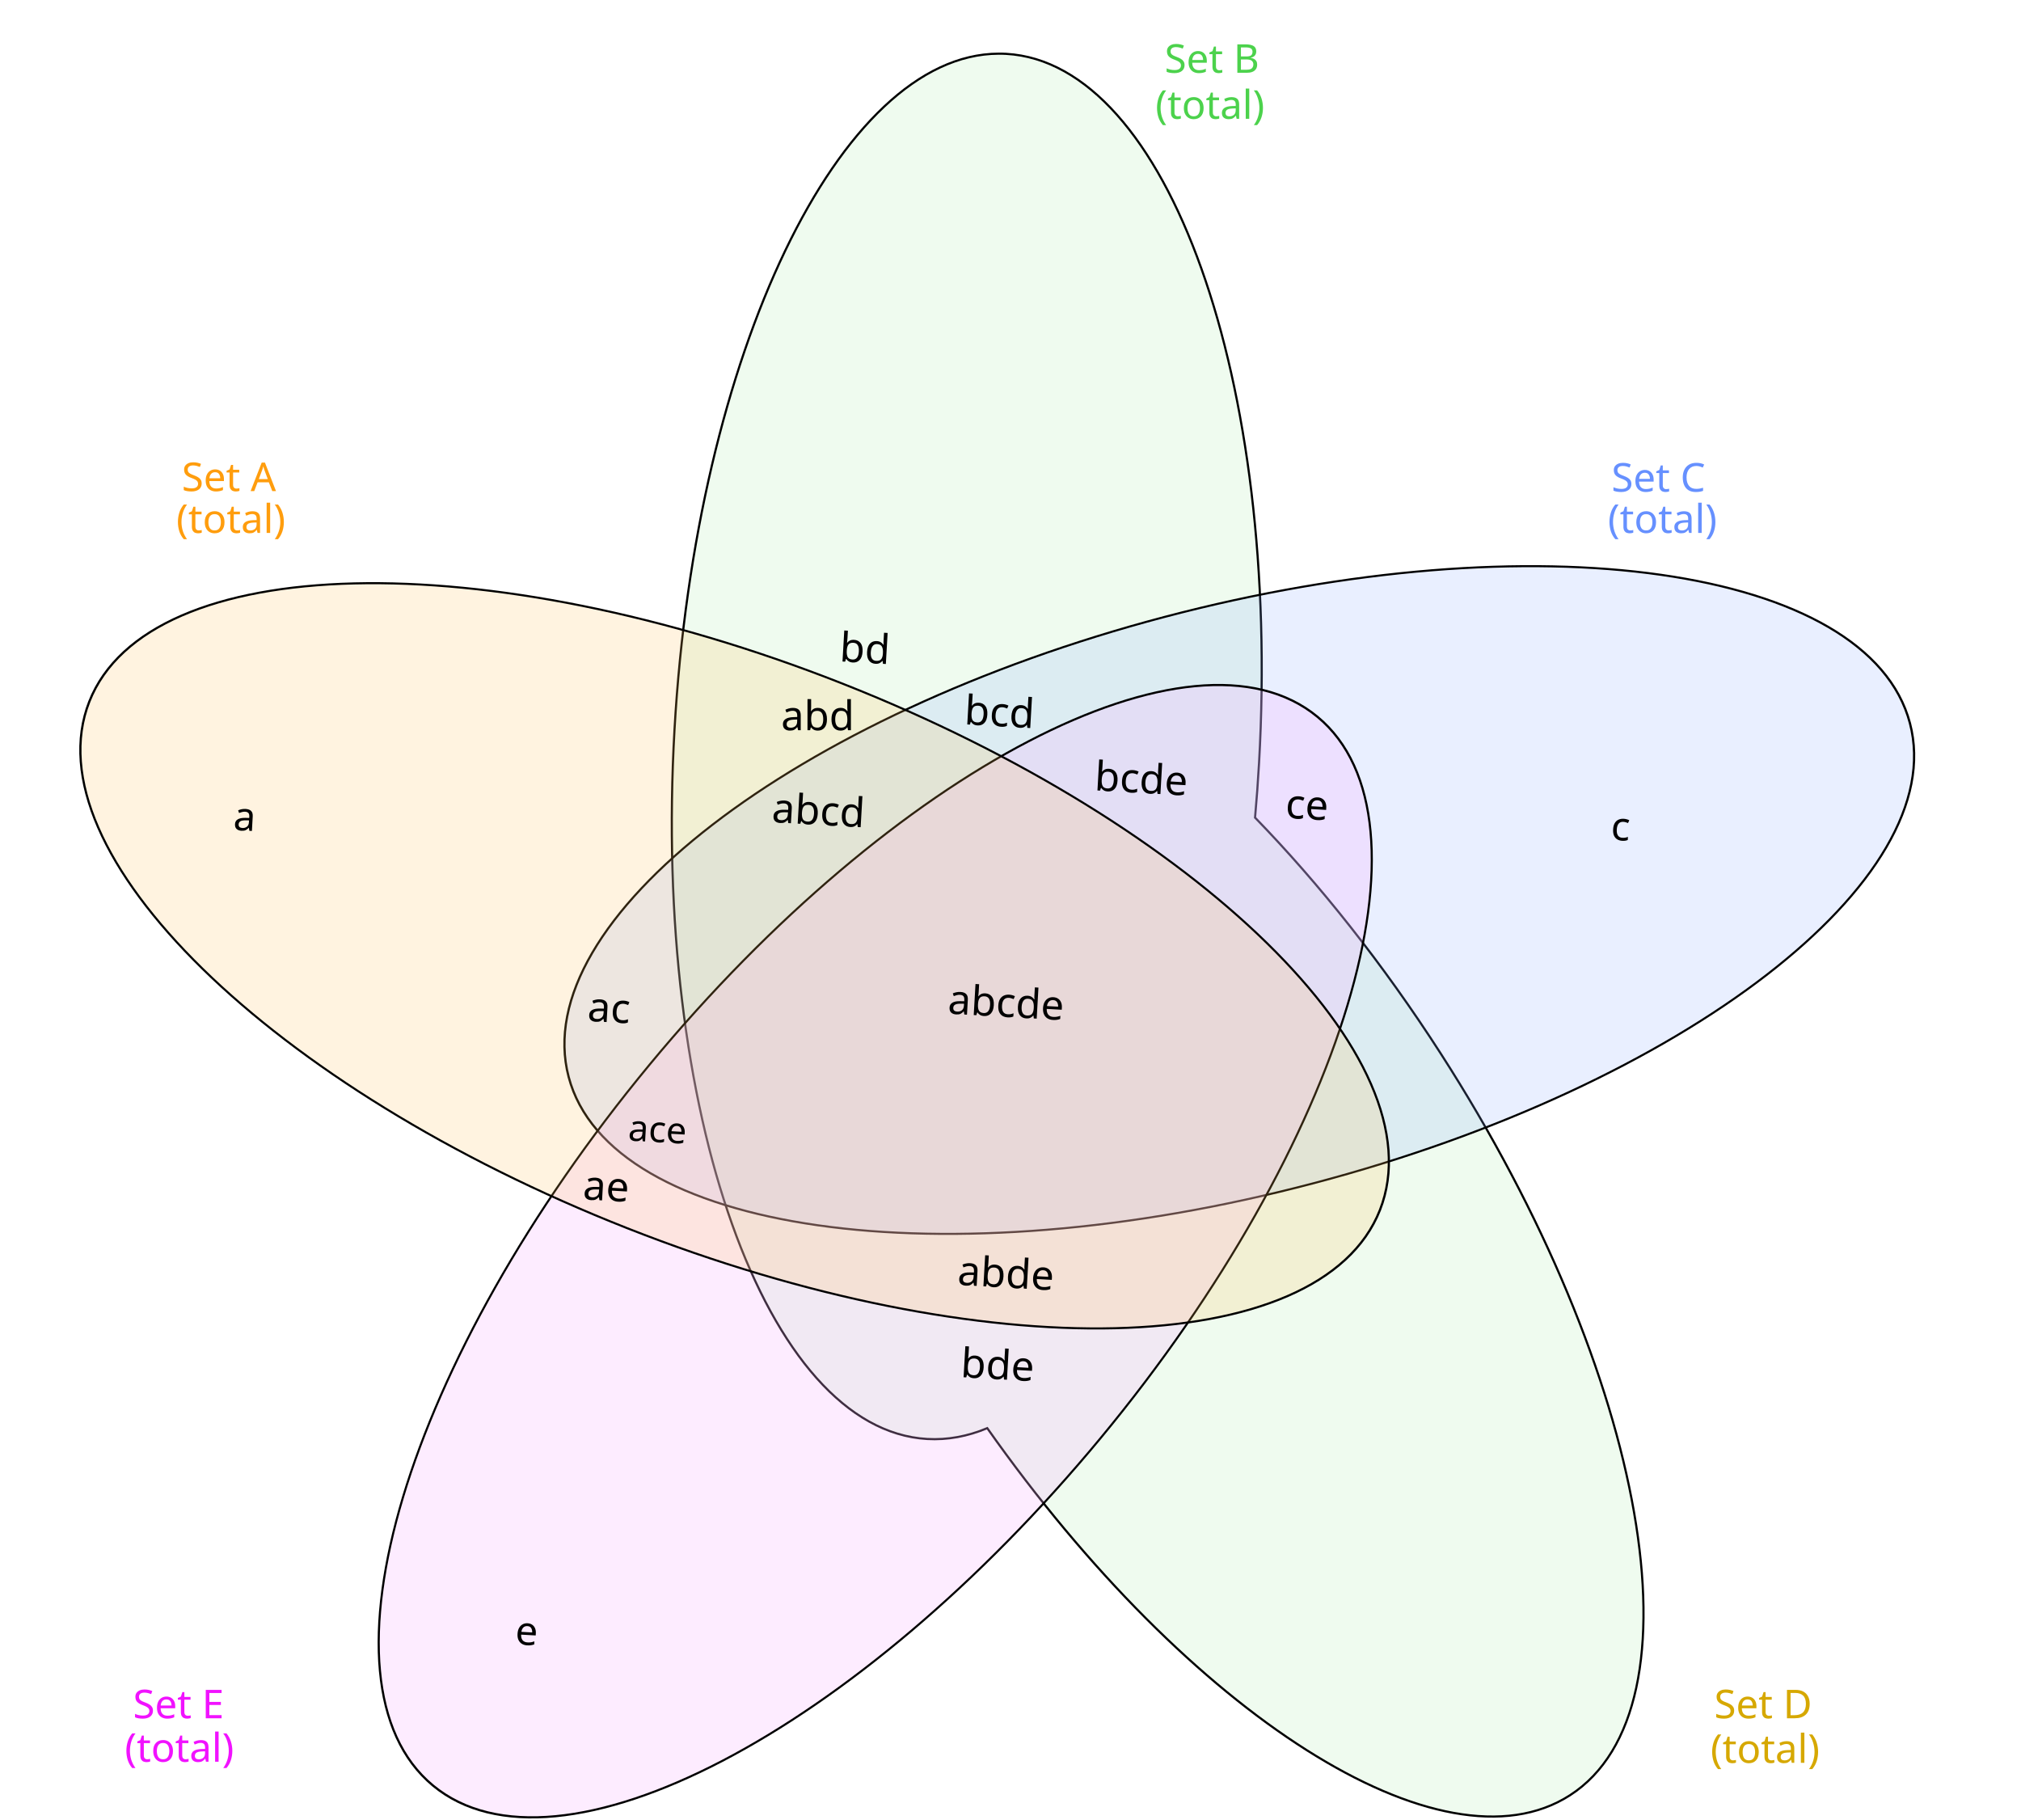
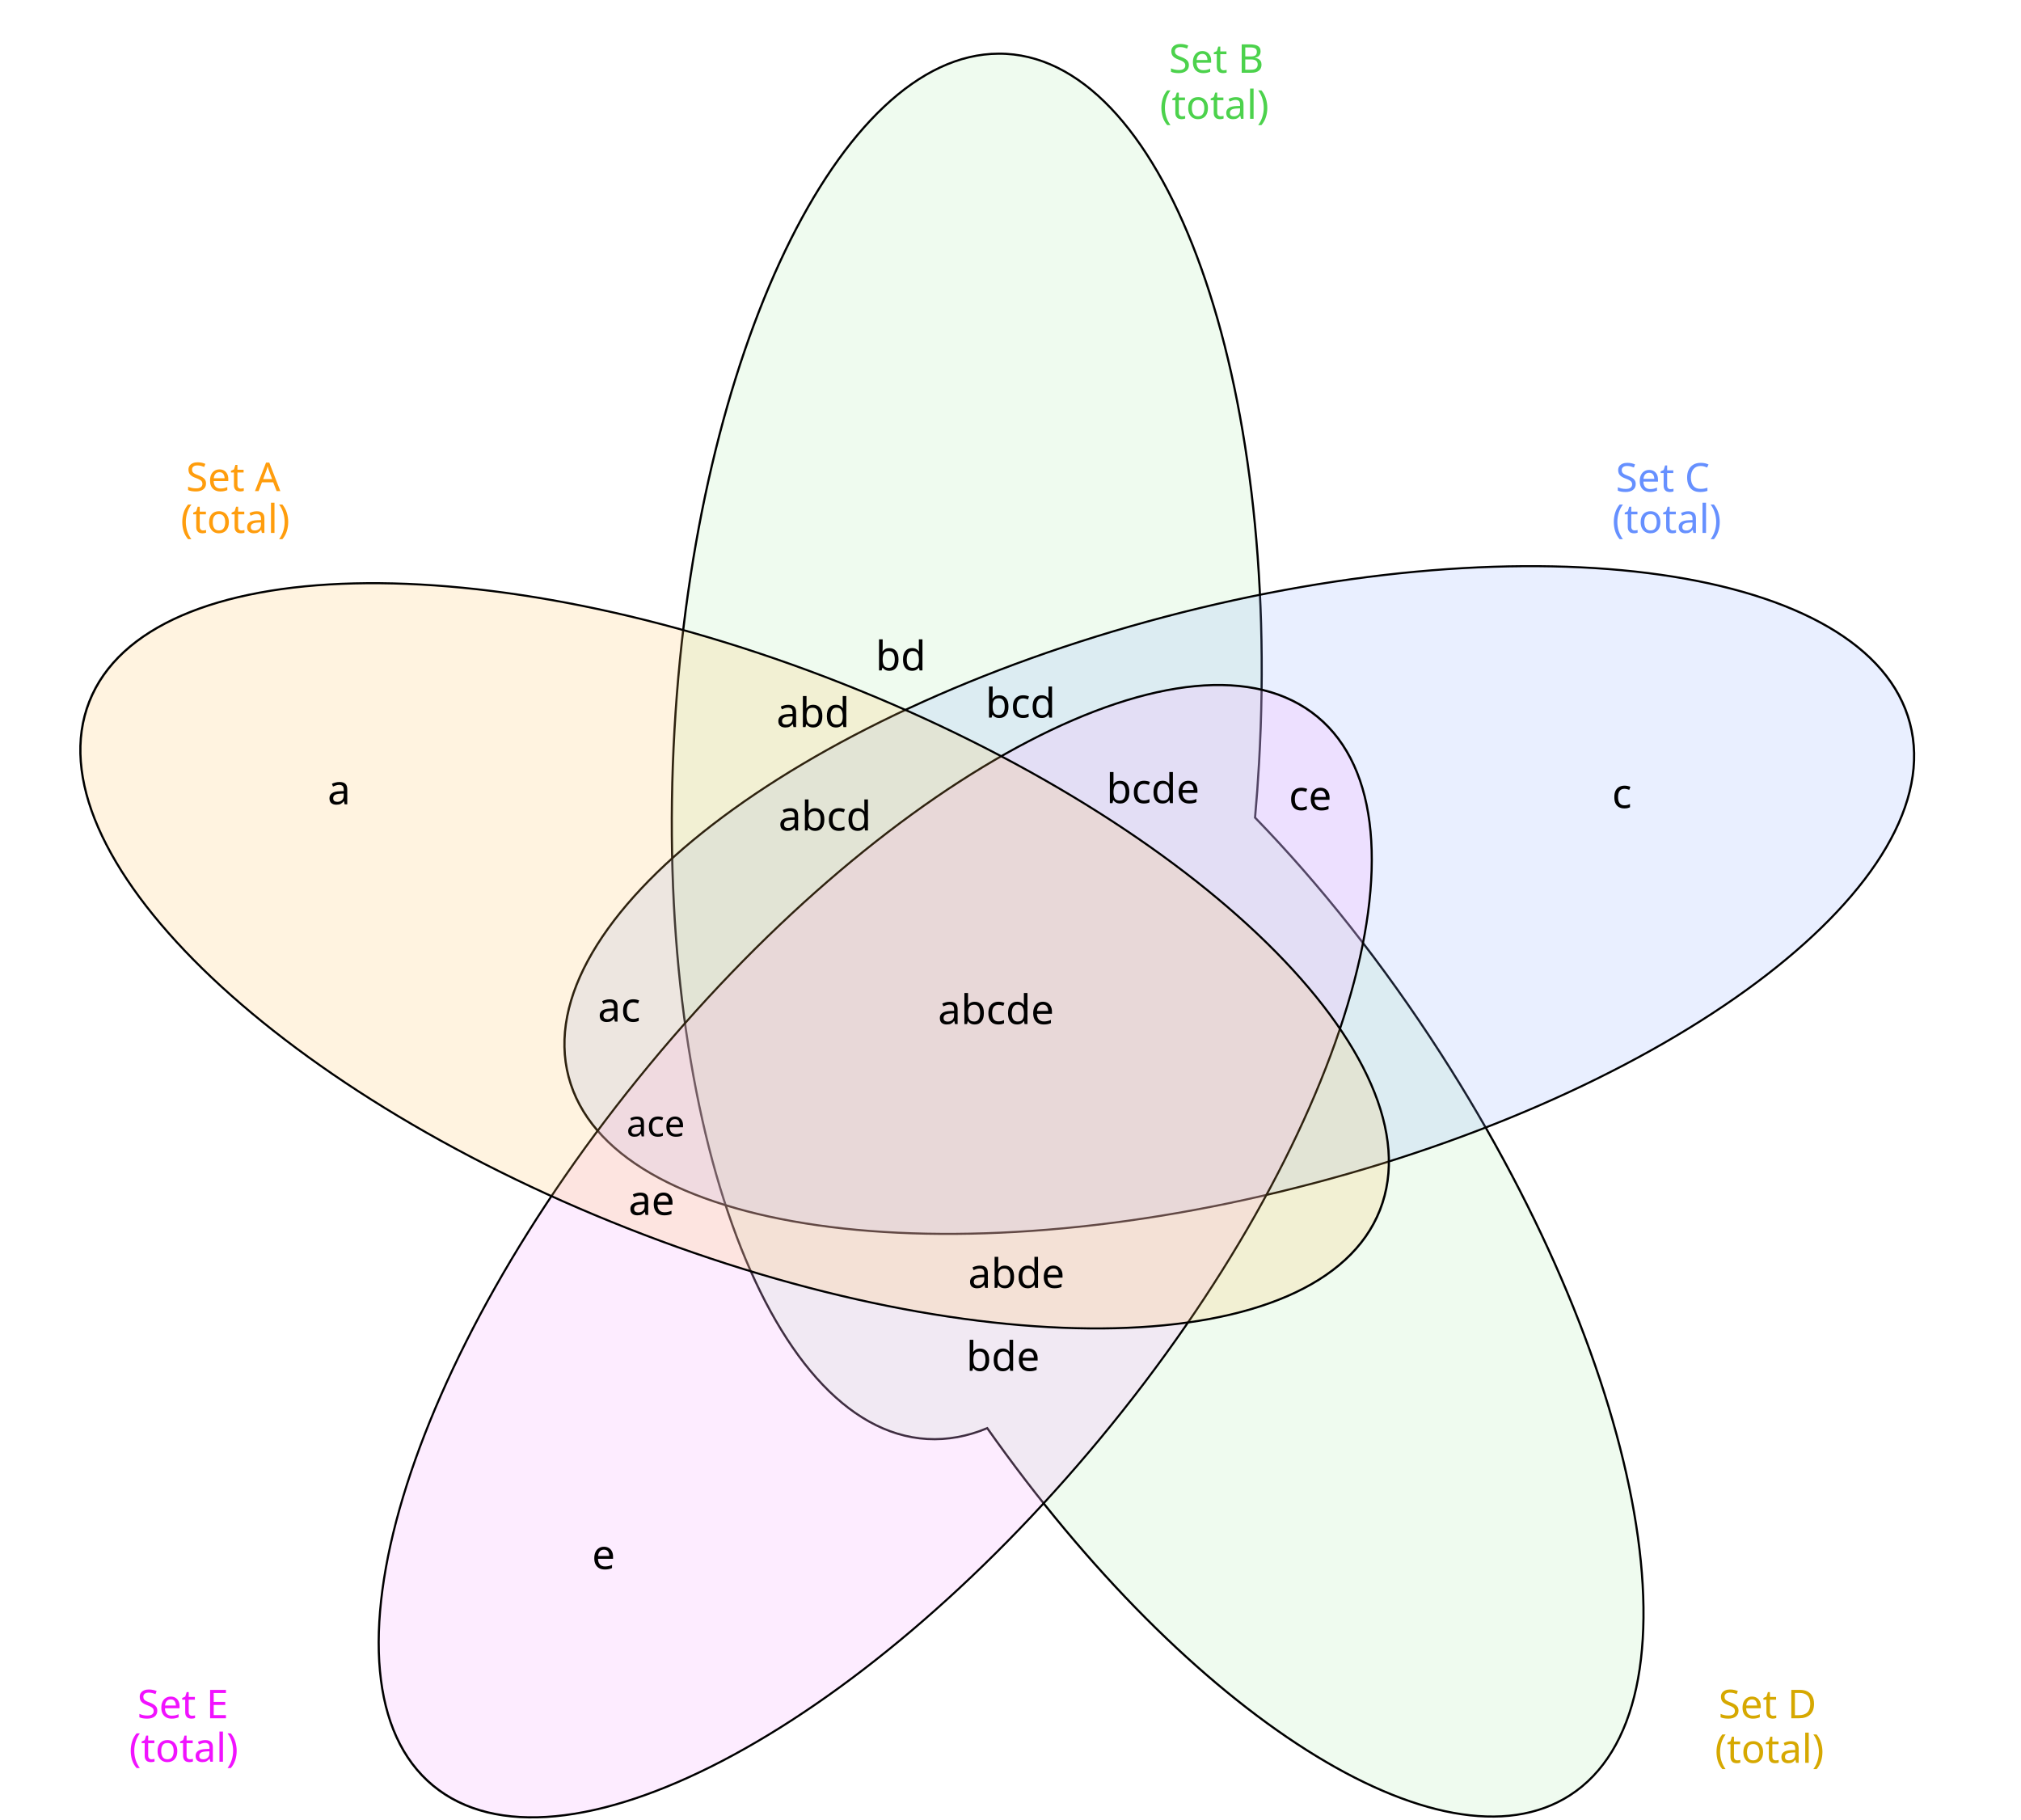
<svg xmlns="http://www.w3.org/2000/svg" xmlns:ns1="http://www.openswatchbook.org/uri/2009/osb" width="712" height="641" id="diagram" version="1.1">
  <defs id="defs4">
    <linearGradient id="linearGradient5351" ns1:paint="solid">
      <stop style="stop-color:#000000;stop-opacity:1;" offset="0" id="stop5353" />
    </linearGradient>
  </defs>
  <g id="layer1" transform="translate(-79.87914,108.5835)">
    <path style="fill:#a8e9a8;fill-opacity:0.184;stroke:#000000;stroke-width:0.756;stroke-linejoin:miter;stroke-miterlimit:4;stroke-opacity:1;stroke-dasharray:none" d="M 351.844 18.906 C 296.013 19.072 245.19 124.407 237.625 257.031 C 229.94 391.76 269.788 503.631 326.656 506.875 C 333.796 507.282 340.895 505.956 347.812 503.062 C 418.99 604.034 508.138 661.315 553.094 632.375 C 600.989 601.543 580.608 484.563 507.562 371.094 C 487.165 339.408 464.816 311.319 442.156 288 C 442.727 281.664 443.193 275.257 443.562 268.781 C 451.247 134.052 411.369 22.212 354.5 18.969 C 353.611 18.918 352.73 18.904 351.844 18.906 z " transform="translate(79.87914,-108.5835)" id="elipseB" />
    <path class="elipse" style="fill:#88a8ff;fill-opacity:0.184;stroke:#000000;stroke-width:0.486;stroke-linejoin:miter;stroke-miterlimit:4;stroke-opacity:1;stroke-dasharray:none" id="elipseC" d="m -251.401,157.342 c 0,83.021 -30.943,150.322 -69.114,150.322 -38.17,0 -69.114,-67.301 -69.114,-150.322 0,-83.021 30.943,-150.322 69.114,-150.322 38.17,0 69.114,67.301 69.114,150.322 z" transform="matrix(-0.3804561,-1.442971,1.571762,-0.4144133,147.2328,-188.8416)" />
    <path class="elipse" style="fill:#fab5ff;fill-opacity:0.254;stroke:#000000;stroke-width:0.486;stroke-linejoin:miter;stroke-miterlimit:4;stroke-opacity:1;stroke-dasharray:none" id="elipseE" d="m -251.401,157.342 c 0,83.021 -30.943,150.322 -69.114,150.322 -38.17,0 -69.114,-67.301 -69.114,-150.322 0,-83.021 30.943,-150.322 69.114,-150.322 38.17,0 69.114,67.301 69.114,150.322 z" transform="matrix(1.14952,0.9515866,-1.03652,1.25212,919.7543,440.1268)" />
    <path class="elipse" style="fill:#ffbe5c;fill-opacity:0.184;stroke:#000000;stroke-width:0.486;stroke-linejoin:miter;stroke-miterlimit:4;stroke-opacity:1;stroke-dasharray:none" id="elipseA" d="m -251.401,157.342 c 0,83.021 -30.943,150.322 -69.114,150.322 -38.17,0 -69.114,-67.301 -69.114,-150.322 0,-83.021 30.943,-150.322 69.114,-150.322 38.17,0 69.114,67.301 69.114,150.322 z" transform="matrix(0.5469268,-1.388447,1.512371,0.5957422,276.0271,-310.6566)" />
-     <text xml:space="preserve" style="font-size:14px;font-style:normal;font-variant:normal;font-weight:normal;font-stretch:normal;text-align:start;line-height:125%;letter-spacing:0px;word-spacing:0px;writing-mode:lr-tb;text-anchor:start;fill:#000000;fill-opacity:1;stroke:none;font-family:Sans;-inkscape-font-specification:Sans" x="656.81" y="150.114" id="c" transform="matrix(0.9983828,0.05684918,-0.05684918,0.9983828,0,0)">
-       <tspan id="tspan5373" x="656.81" y="150.114">c</tspan>
+     <text id="ce" x="533.948" y="176.763" style="line-height:0%;letter-spacing:0px;word-spacing:0px;fill:#000000;font-family:sans-serif" xml:space="preserve">
+       <tspan x="533.948" y="176.763" font-size="14.422px" style="font-size:14.422px;line-height:1.25;font-family:sans-serif" id="tspan32">ce</tspan>
    </text>
-     <text xml:space="preserve" style="font-size:14px;font-style:normal;font-variant:normal;font-weight:normal;font-stretch:normal;text-align:start;line-height:125%;letter-spacing:0px;word-spacing:0px;writing-mode:lr-tb;text-anchor:start;fill:#000000;fill-opacity:1;stroke:none;font-family:Sans;-inkscape-font-specification:Sans" x="287.564" y="454.991" id="e" transform="matrix(0.9983828,0.05684918,-0.05684918,0.9983828,0,0)">
-       <tspan id="tspan5381" x="287.564" y="454.991">e</tspan>
+     <text id="bcde" x="469.666" y="174.31" style="line-height:0%;font-family:sans-serif;letter-spacing:0px;word-spacing:0px;fill:#000000" xml:space="preserve">
+       <tspan x="469.666" y="174.31" font-family="sans-serif" font-size="14.422px" style="line-height:1.25" id="tspan35">bcde</tspan>
    </text>
-     <text xml:space="preserve" style="font-size:14px;font-style:normal;font-variant:normal;font-weight:normal;font-stretch:normal;text-align:start;line-height:125%;letter-spacing:0px;word-spacing:0px;writing-mode:lr-tb;text-anchor:start;fill:#000000;fill-opacity:1;stroke:none;font-family:Sans;-inkscape-font-specification:Sans" x="172.098" y="174.24" id="a" transform="matrix(0.9983828,0.05684918,-0.05684918,0.9983828,0,0)">
-       <tspan id="tspan5385" x="172.098" y="174.24">a</tspan>
+     <text id="bd" x="388.346" y="127.565" style="line-height:0%;font-family:sans-serif;letter-spacing:0px;word-spacing:0px;fill:#000000" xml:space="preserve">
+       <tspan x="388.346" y="127.565" font-family="sans-serif" font-size="14.422px" style="line-height:1.25" id="tspan44">bd</tspan>
    </text>
-     <text xml:space="preserve" style="font-size:14.422px;font-style:normal;font-variant:normal;font-weight:normal;font-stretch:normal;text-align:start;line-height:125%;letter-spacing:0px;word-spacing:0px;writing-mode:lr-tb;text-anchor:start;fill:#000000;fill-opacity:1;stroke:none;font-family:Sans;-inkscape-font-specification:Sans" x="541.912" y="148.946" id="ce" transform="matrix(0.9983828,0.05684918,-0.05684918,0.9983828,0,0)">
-       <tspan id="tspan5397" x="541.912" y="148.946">ce</tspan>
+     <text id="bcd" x="427.087" y="144.189" style="line-height:0%;font-family:sans-serif;letter-spacing:0px;word-spacing:0px;fill:#000000" xml:space="preserve">
+       <tspan x="427.087" y="144.189" font-family="sans-serif" font-size="14.422px" style="line-height:1.25" id="tspan47">bcd</tspan>
    </text>
-     <text xml:space="preserve" style="font-size:14.422px;font-style:normal;font-variant:normal;font-weight:normal;font-stretch:normal;text-align:start;line-height:125%;letter-spacing:0px;word-spacing:0px;writing-mode:lr-tb;text-anchor:start;fill:#000000;fill-opacity:1;stroke:none;font-family:Sans;-inkscape-font-specification:Sans" x="474.195" y="143.058" id="bcde" transform="matrix(0.9983828,0.05684918,-0.05684918,0.9983828,0,0)">
-       <tspan id="tspan5401" x="474.195" y="143.058">bcde</tspan>
+     <text id="abcd" x="354.131" y="183.954" style="line-height:0%;letter-spacing:0px;word-spacing:0px;fill:#000000;font-family:sans-serif" xml:space="preserve">
+       <tspan x="354.131" y="183.954" font-size="14.422px" style="font-size:14.422px;line-height:1.25;font-family:sans-serif" id="tspan50">abcd</tspan>
    </text>
-     <text xml:space="preserve" style="font-size:14.422px;font-style:normal;font-variant:normal;font-weight:normal;font-stretch:normal;text-align:start;line-height:125%;letter-spacing:0px;word-spacing:0px;writing-mode:lr-tb;text-anchor:start;fill:#000000;fill-opacity:1;stroke:none;font-family:Sans;-inkscape-font-specification:Sans" x="381.943" y="102.82" id="bd" transform="matrix(0.9983828,0.05684918,-0.05684918,0.9983828,0,0)">
-       <tspan id="tspan37" x="381.943" y="102.82">bd</tspan>
+     <text id="abcde" x="410.329" y="252.143" style="line-height:0%;font-family:sans-serif;letter-spacing:0px;word-spacing:0px;fill:#000000" xml:space="preserve">
+       <tspan x="410.329" y="252.143" font-family="sans-serif" font-size="14.422px" style="line-height:1.25" id="tspan53">abcde</tspan>
    </text>
-     <text xml:space="preserve" style="font-size:14.422px;font-style:normal;font-variant:normal;font-weight:normal;font-stretch:normal;text-align:start;line-height:125%;letter-spacing:0px;word-spacing:0px;writing-mode:lr-tb;text-anchor:start;fill:#000000;fill-opacity:1;stroke:none;font-family:Sans;-inkscape-font-specification:Sans" x="427.087" y="122.448" id="bcd" transform="matrix(0.9983828,0.05684918,-0.05684918,0.9983828,0,0)">
-       <tspan id="tspan40" x="427.087" y="122.448">bcd</tspan>
+     <text id="ac" x="290.502" y="251.278" style="line-height:0%;font-family:sans-serif;letter-spacing:0px;word-spacing:0px;fill:#000000" xml:space="preserve">
+       <tspan x="290.502" y="251.278" font-family="sans-serif" font-size="14.422px" style="line-height:1.25" id="tspan59">ac</tspan>
    </text>
-     <text xml:space="preserve" style="font-size:14.422px;font-style:normal;font-variant:normal;font-weight:normal;font-stretch:normal;text-align:start;line-height:125%;letter-spacing:0px;word-spacing:0px;writing-mode:lr-tb;text-anchor:start;fill:#000000;fill-opacity:1;stroke:none;font-family:Sans;-inkscape-font-specification:Sans" x="361.333" y="160.723" id="abcd" transform="matrix(0.9983828,0.05684918,-0.05684918,0.9983828,0,0)">
-       <tspan id="tspan43" x="361.333" y="160.723">abcd</tspan>
+     <text id="abde" x="420.973" y="345.075" style="line-height:0%;font-family:sans-serif;letter-spacing:0px;word-spacing:0px;fill:#000000" xml:space="preserve">
+       <tspan x="420.973" y="345.075" font-family="sans-serif" font-size="14.422px" style="line-height:1.25" id="tspan71">abde</tspan>
    </text>
-     <text xml:space="preserve" style="font-size:14.422px;font-style:normal;font-variant:normal;font-weight:normal;font-stretch:normal;text-align:start;line-height:125%;letter-spacing:0px;word-spacing:0px;writing-mode:lr-tb;text-anchor:start;fill:#000000;fill-opacity:1;stroke:none;font-family:Sans;-inkscape-font-specification:Sans" x="427.087" y="224.515" id="abcde" transform="matrix(0.9983828,0.05684918,-0.05684918,0.9983828,0,0)">
-       <tspan id="tspan46" x="427.087" y="224.515">abcde</tspan>
+     <text id="bde" x="420.294" y="374.291" style="line-height:0%;font-family:sans-serif;letter-spacing:0px;word-spacing:0px;fill:#000000" xml:space="preserve">
+       <tspan x="420.294" y="374.291" font-family="sans-serif" font-size="14.422px" style="line-height:1.25" id="tspan74">bde</tspan>
    </text>
-     <text xml:space="preserve" style="font-size:14.422px;font-style:normal;font-variant:normal;font-weight:normal;font-stretch:normal;text-align:start;line-height:125%;letter-spacing:0px;word-spacing:0px;writing-mode:lr-tb;text-anchor:start;fill:#000000;fill-opacity:1;stroke:none;font-family:Sans;-inkscape-font-specification:Sans" x="300.486" y="234.329" id="ac" transform="matrix(0.9983828,0.05684918,-0.05684918,0.9983828,0,0)">
-       <tspan id="tspan51" x="300.486" y="234.329">ac</tspan>
+     <text id="ae" x="301.309" y="319.369" style="line-height:0%;letter-spacing:0px;word-spacing:0px;fill:#000000;font-family:sans-serif" xml:space="preserve">
+       <tspan x="301.309" y="319.369" font-size="14.422px" style="font-size:14.422px;line-height:1.25;font-family:sans-serif" id="tspan95">ae</tspan>
    </text>
-     <text xml:space="preserve" style="font-size:14.422px;font-style:normal;font-variant:normal;font-weight:normal;font-stretch:normal;text-align:start;line-height:125%;letter-spacing:0px;word-spacing:0px;writing-mode:lr-tb;text-anchor:start;fill:#000000;fill-opacity:1;stroke:none;font-family:Sans;-inkscape-font-specification:Sans" x="435.92" y="319.711" id="abde" transform="matrix(0.9983828,0.05684918,-0.05684918,0.9983828,0,0)">
-       <tspan id="tspan5449" x="435.92" y="319.711">abde</tspan>
+     <text id="ace" x="300.594" y="291.701" style="line-height:0%;letter-spacing:0px;word-spacing:0px;fill:#000000;font-family:sans-serif" xml:space="preserve">
+       <tspan x="300.594" y="291.701" font-size="12.82px" style="font-size:12.82px;line-height:1.25;font-family:sans-serif" id="tspan100">ace</tspan>
    </text>
-     <text xml:space="preserve" style="font-size:14.422px;font-style:normal;font-variant:normal;font-weight:normal;font-stretch:normal;text-align:start;line-height:125%;letter-spacing:0px;word-spacing:0px;writing-mode:lr-tb;text-anchor:start;fill:#000000;fill-opacity:1;stroke:none;font-family:Sans;-inkscape-font-specification:Sans" x="438.864" y="352.098" id="bde" transform="matrix(0.9983828,0.05684918,-0.05684918,0.9983828,0,0)">
-       <tspan id="tspan5453" x="438.864" y="352.098">bde</tspan>
+     <text id="abd" x="353.426" y="147.533" style="line-height:0%;letter-spacing:0px;word-spacing:0px;fill:#000000;font-family:sans-serif" xml:space="preserve">
+       <tspan x="353.426" y="147.533" font-size="14.422px" style="font-size:14.422px;line-height:1.25;font-family:sans-serif" id="tspan103">abd</tspan>
    </text>
-     <text xml:space="preserve" style="font-size:14.422px;font-style:normal;font-variant:normal;font-weight:normal;font-stretch:normal;text-align:start;line-height:125%;letter-spacing:0px;word-spacing:0px;writing-mode:lr-tb;text-anchor:start;fill:#000000;fill-opacity:1;stroke:none;font-family:Sans;-inkscape-font-specification:Sans" x="302.448" y="297.139" id="ae" transform="matrix(0.9983828,0.05684918,-0.05684918,0.9983828,0,0)">
-       <tspan id="tspan5481" x="302.448" y="297.139">ae</tspan>
+     <text id="labelE" x="149.633" y="496.666" fill="#f112ff" text-align="center" style="line-height:0%;font-family:sans-serif;letter-spacing:0px;word-spacing:0px;text-anchor:middle" xml:space="preserve">
+       <tspan x="152.094" y="496.666" font-family="sans-serif" font-size="14px" style="line-height:1.25" id="tspan108">     Set E     </tspan>
    </text>
-     <text xml:space="preserve" style="font-size:19.229px;font-style:normal;font-weight:normal;line-height:125%;letter-spacing:0px;word-spacing:0px;fill:#000000;fill-opacity:1;stroke:none;font-family:Sans" x="317.17" y="275.548" id="ace" transform="matrix(0.9983828,0.05684918,-0.05684918,0.9983828,0,0)">
-       <tspan id="tspan5485" x="317.17" y="275.548" style="font-size:12.82px">ace</tspan>
+     <text id="labelD" x="707.913" y="496.666" fill="#d6a800" text-align="center" style="line-height:0%;font-family:sans-serif;letter-spacing:0px;word-spacing:0px;text-anchor:middle" xml:space="preserve">
+       <tspan x="710.374" y="496.666" font-family="sans-serif" font-size="14px" style="line-height:1.25" id="tspan111">     Set D     </tspan>
    </text>
-     <text xml:space="preserve" style="font-size:14.422px;font-style:normal;font-weight:normal;line-height:125%;letter-spacing:0px;word-spacing:0px;fill:#000000;fill-opacity:1;stroke:none;font-family:Sans" x="355.05" y="148.628" id="abd">
-       <tspan x="355.05" y="148.628" id="tspan3053" style="font-size:14.422px">abd</tspan>
+     <text id="labelA" x="167.379" y="64.394" fill="#ff9d0d" text-align="center" style="line-height:0%;font-family:sans-serif;letter-spacing:0px;word-spacing:0px;text-anchor:middle" xml:space="preserve">
+       <tspan x="169.84" y="64.394" font-family="sans-serif" font-size="14px" style="line-height:1.25" id="tspan114">     Set A     </tspan>
    </text>
-     <text xml:space="preserve" style="font-size:14px;font-style:normal;font-weight:normal;text-align:center;line-height:125%;letter-spacing:0px;word-spacing:0px;text-anchor:middle;fill:#f112ff;fill-opacity:1;stroke:none;font-family:Sans" x="149.633" y="496.666" id="labelE">
-       <tspan id="tspan3054" x="151.861" y="496.666">     Set E     </tspan>
+     <text id="labelC" x="669.197" y="64.586" fill="#6690ff" text-align="center" style="line-height:0%;font-family:sans-serif;letter-spacing:0px;word-spacing:0px;text-anchor:middle" xml:space="preserve">
+       <tspan x="671.658" y="64.586" font-family="sans-serif" font-size="14px" style="line-height:1.25" id="tspan117">     Set C    </tspan>
    </text>
-     <text xml:space="preserve" style="font-size:14px;font-style:normal;font-weight:normal;text-align:center;line-height:125%;letter-spacing:0px;word-spacing:0px;text-anchor:middle;fill:#d6a800;fill-opacity:1;stroke:none;font-family:Sans" x="707.913" y="496.666" id="labelD">
-       <tspan id="tspan3054-7" x="710.142" y="496.666">     Set D     </tspan>
+     <text id="labelB" x="513.72" y="-82.959" fill="#4cd24c" text-align="center" style="line-height:0%;font-family:sans-serif;letter-spacing:0px;word-spacing:0px;text-anchor:middle" xml:space="preserve">
+       <tspan x="516.181" y="-82.959" font-family="sans-serif" font-size="14px" style="line-height:1.25" id="tspan120">     Set B     </tspan>
    </text>
-     <text xml:space="preserve" style="font-size:14px;font-style:normal;font-weight:normal;text-align:center;line-height:125%;letter-spacing:0px;word-spacing:0px;text-anchor:middle;fill:#ff9d0d;fill-opacity:1;stroke:none;font-family:Sans" x="167.379" y="64.394" id="labelA">
-       <tspan id="tspan3054-4" x="169.608" y="64.394">     Set A     </tspan>
+     <text id="totalE" x="151.751" y="511.981" fill="#f112ff" text-align="center" style="line-height:0%;font-family:sans-serif;letter-spacing:0px;word-spacing:0px;text-anchor:middle" xml:space="preserve">
+       <tspan x="154.212" y="511.981" font-family="sans-serif" font-size="14px" style="line-height:1.25" id="tspan123">   (total)    </tspan>
    </text>
-     <text xml:space="preserve" style="font-size:14px;font-style:normal;font-weight:normal;text-align:center;line-height:125%;letter-spacing:0px;word-spacing:0px;text-anchor:middle;fill:#6690ff;fill-opacity:1;stroke:none;font-family:Sans" x="669.197" y="64.586" id="labelC">
-       <tspan id="tspan3054-8" x="671.426" y="64.586">     Set C    </tspan>
+     <text id="totalD" x="708.603" y="512.364" fill="#d6a800" text-align="center" style="line-height:0%;font-family:sans-serif;letter-spacing:0px;word-spacing:0px;text-anchor:middle" xml:space="preserve">
+       <tspan x="711.063" y="512.364" font-family="sans-serif" font-size="14px" style="line-height:1.25" id="tspan126">     (total)     </tspan>
    </text>
-     <text xml:space="preserve" style="font-size:14px;font-style:normal;font-weight:normal;text-align:center;line-height:125%;letter-spacing:0px;word-spacing:0px;text-anchor:middle;fill:#4cd24c;fill-opacity:1;stroke:none;font-family:Sans" x="513.72" y="-82.959" id="labelB">
-       <tspan id="tspan3054-45" x="515.949" y="-82.959">     Set B     </tspan>
+     <text id="totalC" x="670.603" y="79.13" fill="#6690ff" text-align="center" style="line-height:0%;font-family:sans-serif;letter-spacing:0px;word-spacing:0px;text-anchor:middle" xml:space="preserve">
+       <tspan x="673.063" y="79.13" font-family="sans-serif" font-size="14px" style="line-height:1.25" id="tspan129">     (total)    </tspan>
    </text>
-     <text xml:space="preserve" style="font-size:14px;font-style:normal;font-weight:normal;text-align:center;line-height:125%;letter-spacing:0px;word-spacing:0px;text-anchor:middle;fill:#f112ff;fill-opacity:1;stroke:none;font-family:Sans" x="151.751" y="511.981" id="totalE">
-       <tspan id="tspan3054-5" x="153.98" y="511.981">   (total)    </tspan>
+     <text id="totalB" x="513.028" y="-66.743" fill="#4cd24c" text-align="center" style="line-height:0%;font-family:sans-serif;letter-spacing:0px;word-spacing:0px;text-anchor:middle" xml:space="preserve">
+       <tspan x="515.489" y="-66.743" font-family="sans-serif" font-size="14px" style="line-height:1.25" id="tspan132">     (total)     </tspan>
    </text>
-     <text xml:space="preserve" style="font-size:14px;font-style:normal;font-weight:normal;text-align:center;line-height:125%;letter-spacing:0px;word-spacing:0px;text-anchor:middle;fill:#d6a800;fill-opacity:1;stroke:none;font-family:Sans" x="708.603" y="512.364" id="totalD">
-       <tspan id="tspan3054-7-8" x="710.831" y="512.364">     (total)     </tspan>
+     <text id="totalA" x="168.092" y="79.13" fill="#ff9d0d" text-align="center" style="line-height:0%;font-family:sans-serif;letter-spacing:0px;word-spacing:0px;text-anchor:middle" xml:space="preserve">
+       <tspan x="170.553" y="79.13" font-family="sans-serif" font-size="14px" style="line-height:1.25" id="tspan135">     (total)     </tspan>
    </text>
-     <text xml:space="preserve" style="font-size:14px;font-style:normal;font-weight:normal;text-align:center;line-height:125%;letter-spacing:0px;word-spacing:0px;text-anchor:middle;fill:#6690ff;fill-opacity:1;stroke:none;font-family:Sans" x="670.603" y="79.13" id="totalC">
-       <tspan id="tspan3054-8-7" x="672.831" y="79.13">     (total)    </tspan>
+     <text id="a" x="195.294" y="174.728" style="line-height:0%;letter-spacing:0px;word-spacing:0px;fill:#000000;font-family:sans-serif" xml:space="preserve">
+       <tspan x="195.294" y="174.728" font-size="14.422px" style="font-size:14.422px;line-height:1.25;font-family:sans-serif" id="tspan56-1">a</tspan>
    </text>
-     <text xml:space="preserve" style="font-size:14px;font-style:normal;font-weight:normal;text-align:center;line-height:125%;letter-spacing:0px;word-spacing:0px;text-anchor:middle;fill:#4cd24c;fill-opacity:1;stroke:none;font-family:Sans" x="513.028" y="-66.743" id="totalB">
-       <tspan id="tspan3054-45-2" x="515.257" y="-66.743">     (total)     </tspan>
+     <text id="c" x="647.813" y="176.033" style="line-height:0%;letter-spacing:0px;word-spacing:0px;fill:#000000;font-family:sans-serif" xml:space="preserve">
+       <tspan x="647.813" y="176.033" font-size="14.422px" style="font-size:14.422px;line-height:1.25;font-family:sans-serif" id="tspan32-7">c</tspan>
    </text>
-     <text xml:space="preserve" style="font-size:14px;font-style:normal;font-weight:normal;text-align:center;line-height:125%;letter-spacing:0px;word-spacing:0px;text-anchor:middle;fill:#ff9d0d;fill-opacity:1;stroke:none;font-family:Sans" x="168.092" y="79.13" id="totalA">
-       <tspan id="tspan3054-4-8" x="170.32" y="79.13">     (total)     </tspan>
+     <text id="e" x="288.448" y="444.119" style="line-height:0%;letter-spacing:0px;word-spacing:0px;fill:#000000;font-family:sans-serif" xml:space="preserve">
+       <tspan x="288.448" y="444.119" font-size="14.422px" style="font-size:14.422px;line-height:1.25;font-family:sans-serif" id="tspan77-9">e</tspan>
    </text>
  </g>
</svg>
